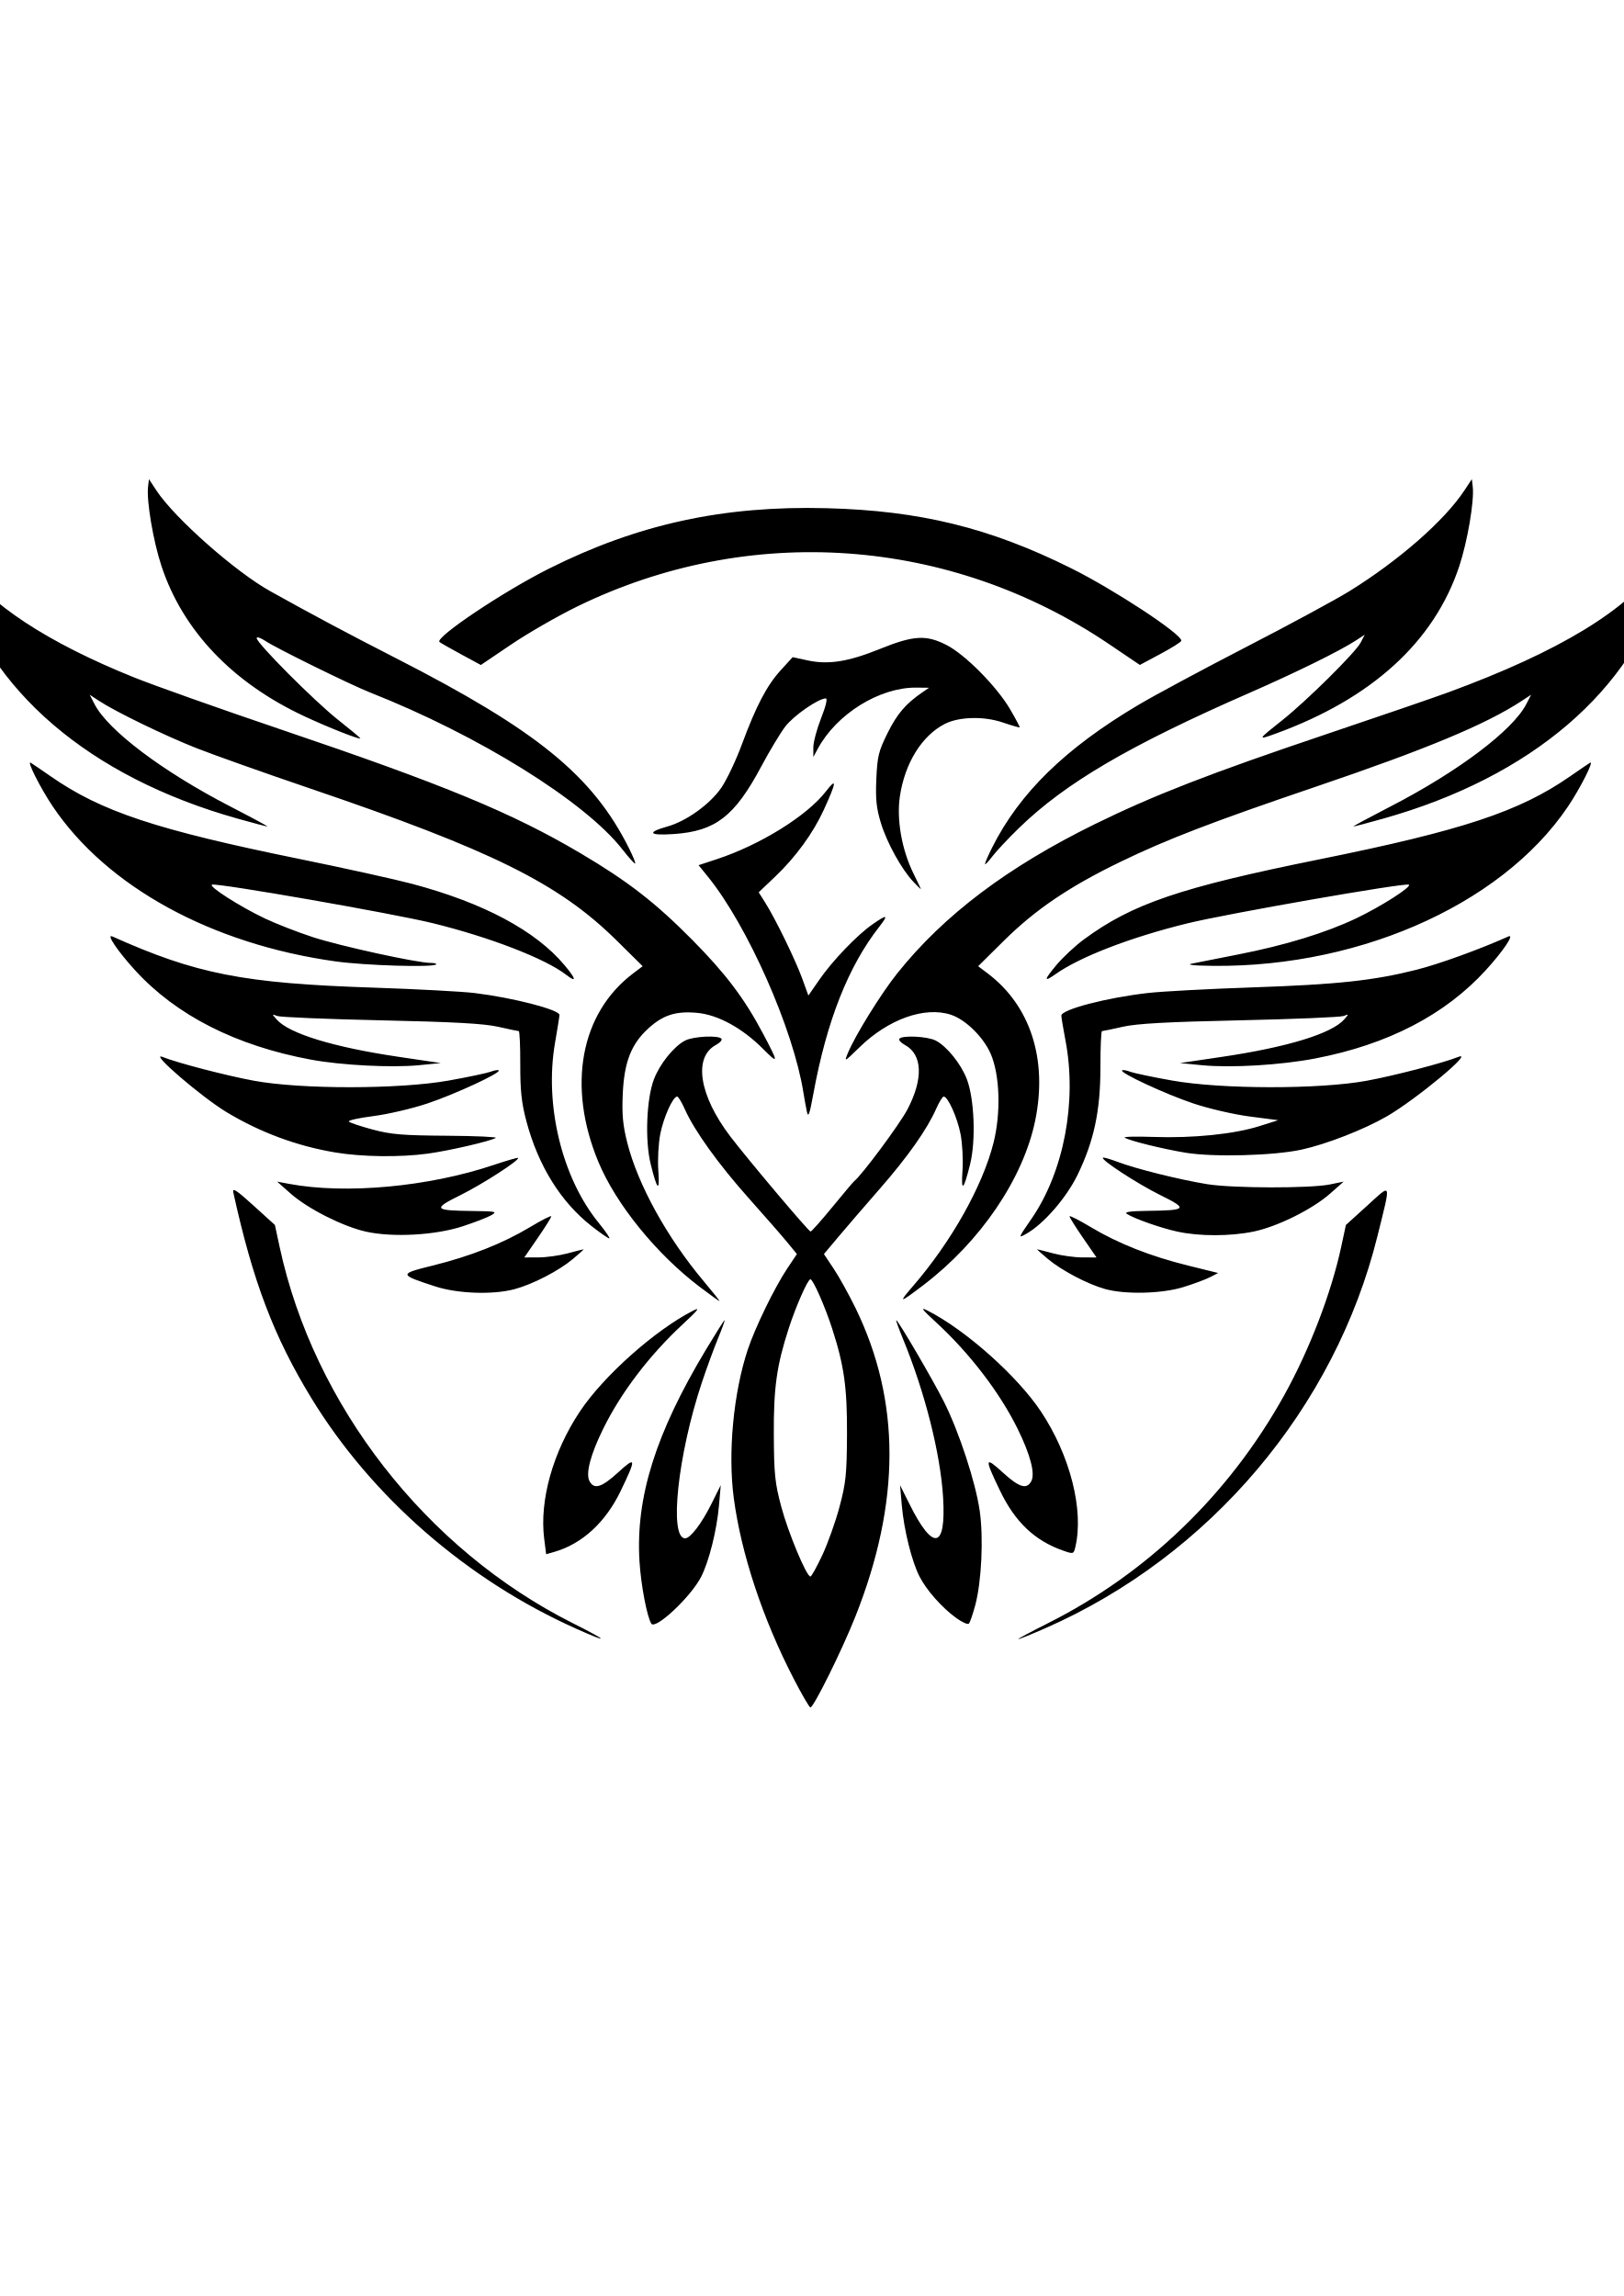
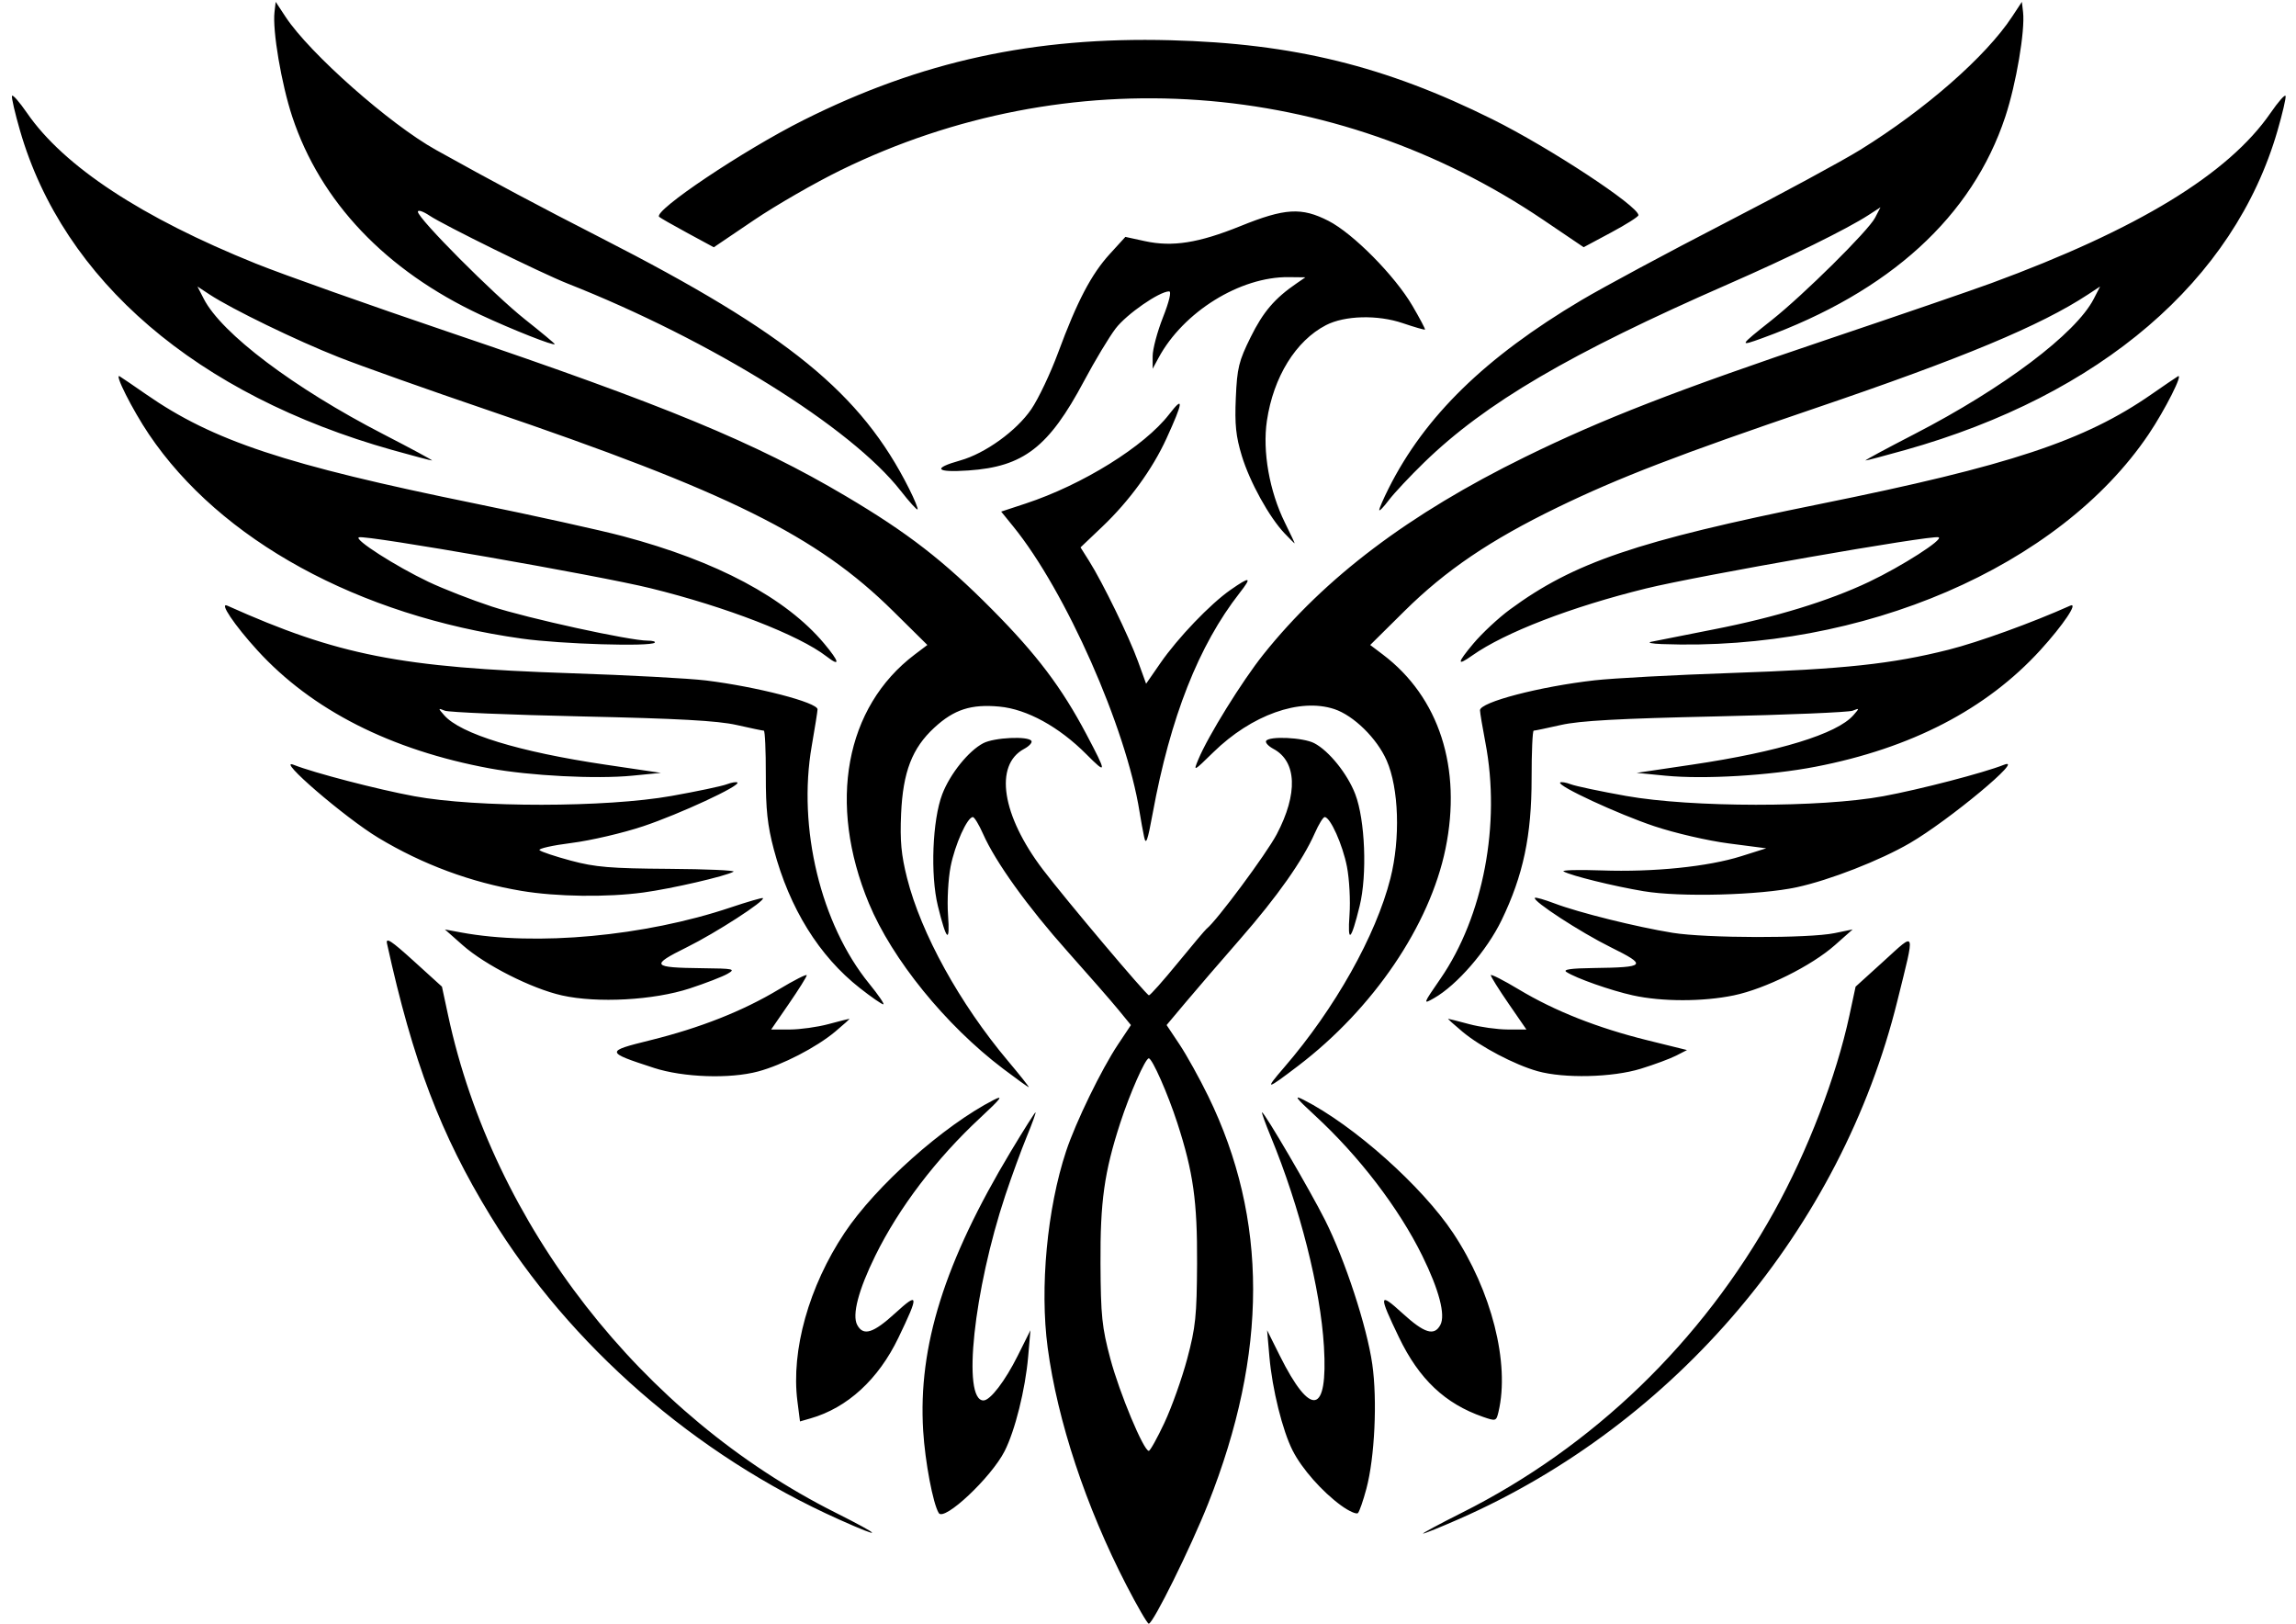
- <svg xmlns="http://www.w3.org/2000/svg" width="210mm" height="297mm" viewBox="0 0 210 297" version="1.1" id="svg8">
+ <svg xmlns="http://www.w3.org/2000/svg" viewBox="0 0 297 210" version="1.1" id="svg8">
  <defs id="defs2" />
  <g id="layer1">
-     <path style="fill:#000000;stroke-width:0.353" d="m 102.611,217.074 c -3.964,-7.682 -6.748,-16.083 -7.704,-23.253 -0.784,-5.872 -0.055,-13.628 1.807,-19.248 0.94,-2.836 3.463,-8.024 5.087,-10.458 l 1.264,-1.895 -1.247,-1.522 c -0.686,-0.837 -2.921,-3.398 -4.967,-5.69 -3.909,-4.38 -7.055,-8.759 -8.276,-11.52 -0.4,-0.904 -0.849,-1.644 -0.999,-1.644 -0.546,0 -1.761,2.705 -2.181,4.856 -0.237,1.216 -0.351,3.336 -0.252,4.711 0.207,2.895 -0.149,2.587 -0.994,-0.858 -0.748,-3.053 -0.538,-8.424 0.43,-10.952 0.761,-1.99 2.583,-4.253 4.025,-4.998 1.08,-0.559 4.407,-0.714 4.712,-0.22 0.102,0.165 -0.22,0.516 -0.715,0.781 -2.959,1.584 -2.191,6.52 1.84,11.824 2.21,2.908 10.148,12.319 10.391,12.319 0.125,0 1.397,-1.429 2.825,-3.175 1.429,-1.746 2.701,-3.254 2.828,-3.351 0.956,-0.732 5.861,-7.34 6.868,-9.254 2.091,-3.972 1.967,-7.134 -0.327,-8.362 -0.495,-0.265 -0.817,-0.616 -0.715,-0.781 0.305,-0.494 3.632,-0.338 4.712,0.22 1.441,0.745 3.264,3.008 4.025,4.998 0.967,2.529 1.178,7.899 0.43,10.952 -0.844,3.446 -1.201,3.754 -0.994,0.858 0.098,-1.376 -0.015,-3.496 -0.252,-4.711 -0.42,-2.152 -1.634,-4.856 -2.181,-4.856 -0.149,0 -0.585,0.708 -0.968,1.574 -1.187,2.684 -3.663,6.198 -7.305,10.367 -1.923,2.202 -4.334,5 -5.357,6.219 l -1.86,2.215 1.264,1.895 c 0.695,1.042 1.961,3.324 2.813,5.07 5.872,12.034 5.868,25.127 -0.013,39.934 -1.725,4.344 -5.388,11.748 -5.813,11.748 -0.135,0 -1.126,-1.707 -2.202,-3.792 z m 3.738,-15.9 c 0.712,-1.517 1.715,-4.335 2.23,-6.262 0.823,-3.082 0.939,-4.203 0.966,-9.324 0.032,-6.094 -0.37,-8.955 -1.936,-13.78 -0.931,-2.868 -2.46,-6.329 -2.796,-6.329 -0.336,0 -1.865,3.461 -2.796,6.329 -1.566,4.824 -1.968,7.686 -1.936,13.78 0.027,5.121 0.143,6.242 0.966,9.324 0.896,3.356 3.261,9.02 3.766,9.02 0.133,0 0.824,-1.241 1.536,-2.759 z m -31.894,9.478 C 60.388,204.351 48.092,193.641 40.303,180.907 c -4.881,-7.98 -7.598,-15.133 -10.129,-26.666 -0.144,-0.657 0.403,-0.301 2.599,1.692 l 2.782,2.524 0.605,2.814 c 4.408,20.511 18.948,39.173 37.954,48.714 4.634,2.326 4.809,2.669 0.34,0.668 z m 61.057,-0.668 c 12.848,-6.449 23.485,-16.713 30.586,-29.513 3.278,-5.908 6.082,-13.216 7.368,-19.2 l 0.605,-2.814 2.761,-2.505 c 3.2,-2.904 3.092,-3.22 1.335,3.884 -5.514,22.304 -21.695,41.435 -42.943,50.77 -1.803,0.792 -3.391,1.436 -3.528,1.43 -0.137,-0.006 1.58,-0.929 3.815,-2.051 z m -51.278,0.039 c -0.562,-0.91 -1.34,-5.016 -1.527,-8.058 -0.509,-8.278 2.085,-16.539 8.597,-27.384 1.259,-2.096 2.343,-3.811 2.41,-3.811 0.067,0 -0.319,1.072 -0.859,2.381 -0.539,1.31 -1.483,3.889 -2.096,5.733 -3.102,9.324 -4.253,20.108 -2.146,20.108 0.667,0 2.122,-1.9 3.366,-4.394 l 1.239,-2.485 -0.226,2.602 c -0.278,3.203 -1.288,7.25 -2.309,9.25 -1.319,2.586 -5.925,6.91 -6.451,6.057 z m 39.428,-0.734 c -1.857,-1.35 -3.837,-3.591 -4.744,-5.37 -0.999,-1.957 -2.009,-6.027 -2.285,-9.204 l -0.226,-2.602 1.239,2.485 c 3.053,6.122 4.729,5.781 4.33,-0.879 -0.34,-5.687 -2.355,-13.645 -5.206,-20.567 -0.539,-1.31 -0.926,-2.381 -0.859,-2.381 0.238,0 4.72,7.664 6.177,10.562 1.957,3.892 4.095,10.417 4.623,14.106 0.504,3.522 0.238,9.146 -0.576,12.197 -0.311,1.164 -0.683,2.239 -0.827,2.389 -0.144,0.15 -0.885,-0.182 -1.647,-0.736 z M 70.383,199.052 c -0.63,-4.96 1.124,-11.222 4.612,-16.464 3.059,-4.597 9.721,-10.531 14.649,-13.048 0.969,-0.495 0.68,-0.115 -1.341,1.761 -4.315,4.008 -7.973,8.813 -10.286,13.512 -1.653,3.359 -2.294,5.809 -1.774,6.782 0.599,1.119 1.567,0.82 3.72,-1.148 2.318,-2.119 2.357,-1.833 0.321,2.398 -1.968,4.091 -4.997,6.87 -8.621,7.909 l -1.027,0.294 z m 67.184,1.553 c -3.721,-1.288 -6.266,-3.694 -8.236,-7.784 -2.024,-4.204 -1.984,-4.49 0.332,-2.374 2.153,1.968 3.121,2.267 3.72,1.148 0.52,-0.972 -0.121,-3.423 -1.774,-6.782 -2.293,-4.658 -6.187,-9.748 -10.499,-13.721 -1.916,-1.766 -2.129,-2.059 -1.128,-1.55 4.901,2.49 11.588,8.445 14.649,13.045 3.773,5.671 5.575,12.767 4.448,17.524 -0.217,0.916 -0.257,0.929 -1.513,0.494 z M 90.521,166.484 c -5.616,-4.252 -10.861,-10.718 -13.133,-16.192 -4.064,-9.789 -2.324,-19.222 4.495,-24.375 l 1.235,-0.933 -3.351,-3.313 c -7.476,-7.39 -16.077,-11.656 -39.688,-19.686 -5.821,-1.98 -12.409,-4.318 -14.64,-5.197 -4.105,-1.617 -10.477,-4.709 -12.652,-6.141 l -1.187,-0.781 0.619,1.207 c 1.747,3.403 8.834,8.745 17.589,13.26 2.738,1.412 4.887,2.572 4.775,2.577 -0.112,0.006 -1.858,-0.455 -3.881,-1.024 C 11.548,100.497 -1.528,89.288 -5.782,74.611 c -0.494,-1.705 -0.851,-3.243 -0.793,-3.417 0.058,-0.174 0.719,0.575 1.469,1.663 3.607,5.237 11.23,10.255 22.432,14.765 2.621,1.055 11.193,4.095 19.05,6.756 21.103,7.146 29.879,10.773 38.721,16.005 6.096,3.607 9.624,6.34 14.375,11.132 4.37,4.409 6.801,7.626 9.227,12.214 2.023,3.825 2.023,3.994 -3e-4,1.961 -2.684,-2.696 -5.828,-4.42 -8.521,-4.671 -2.776,-0.259 -4.445,0.28 -6.375,2.059 -2.18,2.009 -3.077,4.335 -3.26,8.446 -0.117,2.641 0.011,4.023 0.583,6.287 1.377,5.446 5.164,12.307 9.897,17.933 1.183,1.407 2.095,2.558 2.026,2.558 -0.069,0 -1.207,-0.819 -2.529,-1.819 z m 27.573,-0.135 c 4.951,-5.735 8.982,-12.909 10.395,-18.498 0.988,-3.906 0.831,-8.826 -0.368,-11.554 -0.952,-2.167 -3.237,-4.407 -5.133,-5.033 -3.383,-1.116 -8.107,0.57 -11.85,4.231 -1.948,1.905 -1.975,1.918 -1.472,0.706 0.948,-2.286 4.287,-7.675 6.373,-10.286 6.034,-7.551 14.284,-13.776 25.639,-19.347 7.564,-3.711 14.838,-6.536 29.81,-11.578 6.888,-2.319 14.032,-4.772 15.875,-5.45 14.376,-5.287 23.244,-10.692 27.369,-16.682 0.75,-1.089 1.411,-1.837 1.469,-1.663 0.058,0.174 -0.299,1.711 -0.793,3.417 -4.253,14.677 -17.33,25.886 -36.484,31.274 -2.022,0.569 -3.769,1.03 -3.881,1.024 -0.112,-0.006 2.037,-1.165 4.775,-2.577 8.755,-4.514 15.842,-9.857 17.589,-13.26 l 0.619,-1.207 -1.187,0.781 c -4.638,3.051 -12.296,6.243 -26.763,11.154 -13.242,4.495 -19.238,6.803 -25.224,9.71 -6.59,3.2 -10.946,6.151 -14.993,10.156 l -3.351,3.317 1.235,0.933 c 5.528,4.178 7.769,11.121 6.144,19.029 -1.544,7.511 -7.073,15.658 -14.434,21.267 -3.172,2.417 -3.343,2.434 -1.36,0.136 z m -61.788,0.061 c -4.745,-1.543 -4.754,-1.612 -0.345,-2.702 4.881,-1.206 9.078,-2.864 12.593,-4.977 1.509,-0.907 2.744,-1.534 2.744,-1.393 0,0.141 -0.785,1.396 -1.744,2.788 l -1.744,2.532 1.833,-0.004 c 1.008,-0.002 2.706,-0.239 3.773,-0.525 1.067,-0.286 1.995,-0.523 2.062,-0.525 0.067,-0.002 -0.559,0.565 -1.392,1.26 -1.849,1.545 -5.178,3.264 -7.549,3.899 -2.78,0.744 -7.338,0.587 -10.231,-0.354 z m 86.607,0.329 c -2.239,-0.625 -5.593,-2.387 -7.373,-3.874 -0.832,-0.695 -1.459,-1.263 -1.392,-1.26 0.067,0.002 0.995,0.239 2.062,0.525 1.067,0.286 2.765,0.523 3.773,0.525 l 1.833,0.004 -1.744,-2.532 c -0.959,-1.393 -1.744,-2.648 -1.744,-2.788 0,-0.141 1.235,0.486 2.744,1.393 3.517,2.114 7.713,3.772 12.599,4.979 l 3.879,0.958 -1.056,0.544 c -0.581,0.299 -2.145,0.879 -3.475,1.288 -2.775,0.855 -7.498,0.966 -10.105,0.239 z m -66.408,-8.14 c -3.994,-3.135 -6.896,-7.811 -8.429,-13.579 -0.625,-2.352 -0.795,-3.93 -0.787,-7.32 0.006,-2.377 -0.082,-4.322 -0.195,-4.322 -0.113,0 -1.317,-0.251 -2.675,-0.558 -1.84,-0.416 -5.708,-0.629 -15.169,-0.837 -6.985,-0.153 -13.017,-0.406 -13.406,-0.56 -0.685,-0.273 -0.687,-0.26 -0.07,0.445 1.604,1.83 7.326,3.585 15.768,4.836 l 5.468,0.81 -2.821,0.275 c -3.524,0.344 -10.022,0.011 -13.948,-0.714 -9.696,-1.792 -17.436,-5.722 -22.764,-11.558 -2.265,-2.482 -3.799,-4.763 -2.943,-4.38 10.843,4.86 16.95,6.061 33.657,6.615 5.627,0.187 11.58,0.505 13.229,0.707 4.972,0.61 10.936,2.154 10.936,2.832 0,0.178 -0.256,1.793 -0.569,3.588 -1.399,8.018 0.885,17.46 5.633,23.29 0.906,1.112 1.526,2.022 1.379,2.022 -0.148,-1.2e-4 -1.18,-0.716 -2.294,-1.59 z m 56.889,-0.923 c 4.199,-6.096 5.926,-15.163 4.403,-23.12 -0.291,-1.521 -0.529,-2.951 -0.529,-3.178 -1.1e-4,-0.795 5.857,-2.324 11.228,-2.932 1.81,-0.205 7.842,-0.528 13.406,-0.718 11.051,-0.378 15.714,-0.878 21.282,-2.281 2.919,-0.736 8.179,-2.64 11.906,-4.311 0.851,-0.382 -0.674,1.894 -2.919,4.353 -5.284,5.79 -12.662,9.615 -22.031,11.423 -4.484,0.865 -10.901,1.248 -14.706,0.877 l -2.821,-0.275 5.468,-0.81 c 8.442,-1.251 14.164,-3.006 15.768,-4.836 0.617,-0.704 0.615,-0.717 -0.07,-0.445 -0.388,0.155 -6.421,0.407 -13.406,0.56 -9.461,0.208 -13.33,0.421 -15.169,0.837 -1.358,0.307 -2.563,0.558 -2.678,0.558 -0.115,0 -0.207,2.103 -0.205,4.674 0.004,5.611 -0.821,9.509 -2.942,13.894 -1.441,2.979 -4.379,6.368 -6.623,7.639 -1.1,0.623 -1.091,0.598 0.636,-1.91 z m -86.084,1.638 c -2.965,-0.663 -7.512,-2.964 -9.723,-4.921 l -1.742,-1.541 1.587,0.295 c 7.319,1.359 17.995,0.372 26.373,-2.438 1.696,-0.569 3.135,-0.986 3.196,-0.927 0.268,0.256 -4.611,3.409 -7.438,4.807 -3.631,1.796 -3.478,2.004 1.505,2.06 3.104,0.035 3.286,0.075 2.469,0.548 -0.485,0.281 -2.152,0.926 -3.704,1.434 -3.542,1.159 -9.055,1.46 -12.524,0.684 z m 104.951,-3.5e-4 c -2.17,-0.478 -5.583,-1.679 -6.526,-2.296 -0.368,-0.241 0.435,-0.358 2.646,-0.386 5.158,-0.066 5.31,-0.248 1.695,-2.036 -2.964,-1.466 -7.712,-4.559 -7.431,-4.84 0.073,-0.073 0.94,0.174 1.927,0.548 2.355,0.895 8.03,2.307 11.57,2.878 3.309,0.534 13.333,0.554 15.875,0.03 l 1.764,-0.363 -1.742,1.542 c -2.29,2.028 -6.818,4.277 -9.9,4.918 -3.014,0.627 -7.042,0.629 -9.878,0.003 z M 43.334,149.072 c -4.941,-0.831 -9.669,-2.584 -14.005,-5.194 -3.288,-1.979 -10.143,-7.887 -8.301,-7.154 1.973,0.785 8.227,2.412 11.818,3.075 6.106,1.127 18.793,1.115 25.187,-0.024 2.502,-0.446 4.945,-0.961 5.429,-1.144 0.484,-0.184 0.953,-0.261 1.044,-0.17 0.315,0.315 -5.654,3.084 -9.227,4.279 -1.982,0.663 -5.141,1.4 -7.02,1.637 -1.879,0.237 -3.292,0.556 -3.14,0.708 0.152,0.152 1.541,0.616 3.086,1.03 2.366,0.634 3.877,0.76 9.572,0.799 3.72,0.025 6.574,0.152 6.344,0.282 -0.786,0.443 -6.045,1.657 -8.811,2.034 -3.579,0.488 -8.527,0.423 -11.976,-0.157 z m 109.986,0.037 c -2.99,-0.502 -7.106,-1.516 -7.859,-1.937 -0.248,-0.139 1.424,-0.185 3.716,-0.103 5.087,0.181 10.422,-0.362 13.691,-1.393 l 2.446,-0.772 -3.679,-0.478 c -2.048,-0.266 -5.277,-1.012 -7.285,-1.685 -3.575,-1.196 -9.545,-3.965 -9.23,-4.281 0.09,-0.09 0.56,-0.013 1.044,0.17 0.484,0.184 2.927,0.699 5.429,1.144 6.394,1.138 19.081,1.151 25.187,0.024 3.591,-0.663 9.845,-2.29 11.818,-3.075 2.224,-0.885 -5.396,5.458 -9.224,7.678 -2.933,1.701 -7.844,3.617 -11.06,4.314 -3.618,0.785 -11.433,0.989 -14.993,0.392 z m -48.965,-5.324 c -0.123,-0.582 -0.325,-1.693 -0.448,-2.469 -1.311,-8.229 -7.235,-21.613 -12.364,-27.929 l -1.194,-1.471 2.381,-0.784 c 5.595,-1.843 11.655,-5.609 14.081,-8.752 1.46,-1.891 1.385,-1.23 -0.27,2.385 -1.372,2.998 -3.636,6.108 -6.265,8.611 l -2.151,2.047 0.84,1.331 c 1.322,2.094 3.914,7.414 4.789,9.827 l 0.797,2.199 1.399,-2.023 c 1.713,-2.476 4.883,-5.786 6.864,-7.168 1.951,-1.361 2.146,-1.297 0.902,0.295 -4.011,5.131 -6.794,12.185 -8.522,21.608 -0.496,2.705 -0.658,3.147 -0.838,2.293 z M 73.239,126.105 c -2.699,-2.093 -9.84,-4.859 -17.254,-6.683 -5.083,-1.251 -27.862,-5.229 -28.563,-4.988 -0.54,0.186 3.592,2.832 6.814,4.364 1.444,0.686 4.238,1.776 6.208,2.421 3.522,1.154 13.51,3.339 15.261,3.339 0.491,0 0.805,0.089 0.696,0.197 -0.407,0.407 -9.157,0.143 -12.994,-0.392 -16.045,-2.238 -29.571,-9.645 -36.568,-20.024 -1.614,-2.394 -3.448,-6.035 -2.856,-5.67 0.255,0.157 1.416,0.948 2.58,1.757 6.563,4.561 13.632,6.907 32.279,10.709 5.724,1.167 12.21,2.6 14.415,3.184 9.23,2.446 16.011,6.061 19.751,10.527 1.511,1.805 1.606,2.326 0.231,1.259 z m 63.378,-1.259 c 0.842,-1.006 2.452,-2.507 3.577,-3.335 6.262,-4.609 12.434,-6.709 30.412,-10.343 18.53,-3.746 25.899,-6.185 32.456,-10.742 1.164,-0.809 2.325,-1.6 2.58,-1.757 0.592,-0.365 -1.243,3.277 -2.859,5.675 -8.753,12.985 -28.042,21.296 -47.699,20.553 -0.97,-0.037 -1.446,-0.136 -1.058,-0.221 0.388,-0.085 3.146,-0.631 6.129,-1.215 6.044,-1.182 11.29,-2.787 15.235,-4.662 3.237,-1.538 7.354,-4.178 6.808,-4.365 -0.692,-0.238 -23.615,3.773 -28.663,5.016 -7.333,1.805 -13.834,4.311 -17.025,6.565 -1.539,1.087 -1.509,0.764 0.109,-1.168 z m -18.486,-10.783 c -1.514,-1.589 -3.421,-5.041 -4.203,-7.607 -0.583,-1.915 -0.703,-3.072 -0.588,-5.692 0.128,-2.929 0.287,-3.579 1.454,-5.94 1.222,-2.472 2.349,-3.793 4.49,-5.26 l 0.874,-0.599 -1.639,-0.018 c -4.757,-0.054 -10.332,3.407 -12.757,7.919 l -0.569,1.058 -0.002,-1.235 c -0.001,-0.679 0.452,-2.386 1.007,-3.792 0.617,-1.564 0.852,-2.556 0.605,-2.554 -0.961,0.008 -4.166,2.232 -5.236,3.633 -0.641,0.84 -2.039,3.163 -3.106,5.163 -3.453,6.474 -5.918,8.378 -11.323,8.749 -3.213,0.22 -3.565,-0.207 -0.807,-0.979 2.445,-0.685 5.508,-2.891 6.964,-5.017 0.697,-1.018 1.884,-3.518 2.638,-5.555 1.856,-5.021 3.243,-7.668 5.059,-9.658 l 1.527,-1.673 1.91,0.416 c 2.7,0.588 5.266,0.184 9.369,-1.476 4.359,-1.763 5.981,-1.859 8.622,-0.509 2.411,1.233 6.499,5.366 8.225,8.317 0.723,1.236 1.277,2.286 1.231,2.332 -0.046,0.046 -1.035,-0.239 -2.197,-0.634 -2.451,-0.832 -5.674,-0.746 -7.504,0.2 -2.963,1.532 -5.154,5.078 -5.791,9.372 -0.445,2.998 0.249,6.916 1.767,9.983 0.552,1.116 0.981,2.028 0.954,2.028 -0.028,0 -0.466,-0.437 -0.975,-0.97 z m -37.626,-4.181 c -4.86,-6.222 -18.586,-14.759 -32.667,-20.317 -2.511,-0.991 -12.129,-5.724 -13.494,-6.64 -0.631,-0.423 -1.147,-0.596 -1.147,-0.383 0,0.653 7.415,8.102 10.495,10.543 1.601,1.269 2.91,2.358 2.91,2.421 0,0.229 -4.133,-1.401 -7.262,-2.864 -9.292,-4.343 -15.693,-11.076 -18.454,-19.413 -1.065,-3.215 -1.951,-8.44 -1.739,-10.257 l 0.116,-0.993 0.972,1.475 c 2.349,3.565 10.188,10.498 14.726,13.026 5.607,3.122 10.029,5.479 16.228,8.649 18.268,9.341 25.437,15.182 30.144,24.559 0.521,1.038 0.89,1.944 0.82,2.015 -0.07,0.07 -0.812,-0.749 -1.649,-1.821 z m 46.888,1.876 c -0.002,-0.152 0.412,-1.104 0.92,-2.117 3.548,-7.07 9.465,-12.845 18.892,-18.441 2.144,-1.273 8.445,-4.659 14.002,-7.525 5.557,-2.866 11.556,-6.111 13.331,-7.211 6.407,-3.971 12.294,-9.132 14.864,-13.032 l 0.958,-1.454 0.116,0.993 c 0.212,1.817 -0.674,7.042 -1.739,10.257 -3.241,9.785 -11.323,17.154 -23.776,21.681 -2.367,0.86 -2.338,0.803 0.882,-1.747 3.12,-2.472 9.474,-8.761 10.13,-10.027 l 0.534,-1.03 -1.187,0.77 c -2.082,1.351 -7.713,4.123 -13.71,6.747 -15.535,6.798 -23.813,11.65 -29.808,17.473 -1.398,1.358 -2.961,3.025 -3.473,3.704 -0.512,0.679 -0.932,1.11 -0.934,0.958 z M 59.602,84.619 c -1.425,-0.772 -2.67,-1.483 -2.767,-1.58 -0.59,-0.594 8.285,-6.538 14.147,-9.475 11.506,-5.765 22.573,-8.176 35.934,-7.826 12.07,0.316 21.071,2.525 31.587,7.752 5.571,2.769 14.287,8.498 14.287,9.39 0,0.144 -1.208,0.908 -2.684,1.698 l -2.684,1.436 -3.931,-2.659 c -20.601,-13.935 -46.559,-15.782 -68.842,-4.899 -2.522,1.232 -6.357,3.438 -8.522,4.902 l -3.936,2.662 z" id="path899" />
+     <path style="fill:#000000;stroke-width:0.466" d="m 145.693,204.993 c -5.234,-10.142 -8.908,-21.232 -10.171,-30.698 -1.034,-7.752 -0.073,-17.991 2.386,-25.411 1.241,-3.744 4.572,-10.593 6.716,-13.807 l 1.668,-2.501 -1.646,-2.009 c -0.905,-1.105 -3.856,-4.485 -6.558,-7.512 -5.16,-5.782 -9.314,-11.563 -10.926,-15.208 -0.528,-1.194 -1.121,-2.171 -1.318,-2.171 -0.721,0 -2.325,3.571 -2.879,6.411 -0.313,1.605 -0.463,4.404 -0.333,6.22 0.273,3.822 -0.197,3.416 -1.312,-1.133 -0.988,-4.031 -0.71,-11.121 0.567,-14.459 1.005,-2.627 3.411,-5.615 5.313,-6.599 1.426,-0.737 5.817,-0.943 6.22,-0.291 0.134,0.218 -0.29,0.682 -0.944,1.031 -3.906,2.091 -2.892,8.607 2.429,15.609 2.918,3.839 13.397,16.263 13.718,16.263 0.165,0 1.844,-1.886 3.73,-4.192 1.886,-2.305 3.566,-4.296 3.734,-4.424 1.262,-0.966 7.738,-9.691 9.068,-12.217 2.76,-5.244 2.597,-9.419 -0.432,-11.04 -0.653,-0.35 -1.078,-0.814 -0.944,-1.031 0.403,-0.652 4.794,-0.447 6.22,0.291 1.903,0.984 4.308,3.971 5.313,6.599 1.277,3.338 1.555,10.428 0.567,14.459 -1.115,4.549 -1.586,4.955 -1.312,1.133 0.13,-1.816 -0.02,-4.615 -0.333,-6.22 -0.554,-2.84 -2.158,-6.411 -2.879,-6.411 -0.197,0 -0.772,0.935 -1.277,2.078 -1.567,3.543 -4.836,8.182 -9.644,13.686 -2.539,2.907 -5.722,6.601 -7.072,8.21 l -2.456,2.925 1.669,2.502 c 0.918,1.376 2.589,4.388 3.714,6.693 7.752,15.887 7.746,33.172 -0.017,52.72 -2.278,5.735 -7.114,15.509 -7.674,15.509 -0.178,0 -1.486,-2.253 -2.907,-5.007 z m 4.935,-20.99 c 0.94,-2.003 2.265,-5.723 2.944,-8.267 1.086,-4.069 1.24,-5.548 1.275,-12.309 0.042,-8.044 -0.488,-11.823 -2.555,-18.192 -1.229,-3.786 -3.247,-8.355 -3.691,-8.355 -0.444,0 -2.462,4.569 -3.691,8.355 -2.067,6.369 -2.598,10.147 -2.555,18.192 0.036,6.761 0.189,8.24 1.275,12.309 1.183,4.431 4.305,11.909 4.972,11.909 0.175,0 1.088,-1.639 2.028,-3.642 z m -42.106,12.512 C 89.952,188.196 73.719,174.058 63.436,157.246 56.992,146.711 53.405,137.268 50.064,122.042 c -0.19,-0.868 0.532,-0.397 3.432,2.233 l 3.673,3.333 0.798,3.716 c 5.819,27.078 25.015,51.716 50.106,64.31 6.117,3.071 6.349,3.524 0.449,0.881 z m 80.606,-0.881 c 16.962,-8.514 31.005,-22.064 40.379,-38.963 4.327,-7.8 8.029,-17.447 9.727,-25.347 l 0.798,-3.716 3.645,-3.307 c 4.225,-3.833 4.082,-4.25 1.763,5.128 -7.28,29.445 -28.642,54.701 -56.692,67.026 -2.381,1.046 -4.477,1.895 -4.657,1.887 -0.181,-0.008 2.086,-1.227 5.037,-2.708 z m -67.696,0.052 c -0.742,-1.202 -1.769,-6.622 -2.015,-10.637 -0.671,-10.928 2.753,-21.834 11.35,-36.152 1.661,-2.767 3.093,-5.031 3.182,-5.031 0.089,0 -0.421,1.415 -1.134,3.144 -0.712,1.729 -1.957,5.135 -2.767,7.568 -4.095,12.309 -5.614,26.547 -2.833,26.547 0.88,0 2.801,-2.509 4.443,-5.801 l 1.636,-3.281 -0.298,3.435 c -0.367,4.229 -1.701,9.572 -3.048,12.212 -1.742,3.414 -7.821,9.123 -8.516,7.997 z m 52.052,-0.969 c -2.451,-1.783 -5.065,-4.741 -6.263,-7.089 -1.318,-2.584 -2.652,-7.956 -3.016,-12.15 l -0.298,-3.435 1.636,3.281 c 4.03,8.082 6.243,7.633 5.717,-1.161 -0.449,-7.507 -3.108,-18.013 -6.873,-27.153 -0.712,-1.729 -1.222,-3.144 -1.134,-3.144 0.314,0 6.231,10.118 8.155,13.944 2.583,5.138 5.407,13.752 6.104,18.623 0.666,4.649 0.315,12.074 -0.761,16.102 -0.41,1.537 -0.901,2.956 -1.091,3.153 -0.19,0.197 -1.168,-0.24 -2.175,-0.972 z M 103.147,181.201 c -0.832,-6.548 1.484,-14.814 6.089,-21.735 4.038,-6.069 12.834,-13.903 19.339,-17.226 1.279,-0.653 0.898,-0.152 -1.77,2.325 -5.697,5.291 -10.526,11.634 -13.579,17.839 -2.183,4.435 -3.029,7.669 -2.342,8.953 0.79,1.477 2.068,1.082 4.911,-1.516 3.061,-2.797 3.111,-2.419 0.424,3.166 -2.598,5.401 -6.597,9.07 -11.381,10.442 l -1.355,0.389 z m 88.694,2.051 c -4.912,-1.701 -8.272,-4.877 -10.872,-10.277 -2.672,-5.55 -2.619,-5.928 0.438,-3.133 2.843,2.598 4.121,2.992 4.911,1.516 0.687,-1.283 -0.159,-4.518 -2.342,-8.953 -3.027,-6.15 -8.168,-12.869 -13.86,-18.114 -2.53,-2.331 -2.811,-2.718 -1.489,-2.046 6.471,3.288 15.299,11.149 19.339,17.221 4.982,7.487 7.359,16.855 5.872,23.134 -0.286,1.209 -0.339,1.226 -1.997,0.652 z M 129.733,138.205 c -7.414,-5.613 -14.338,-14.149 -17.338,-21.376 -5.365,-12.924 -3.068,-25.376 5.934,-32.18 l 1.63,-1.232 -4.424,-4.374 C 105.665,69.288 94.31,63.655 63.139,53.055 55.455,50.441 46.757,47.354 43.812,46.193 38.392,44.059 29.981,39.976 27.109,38.087 l -1.567,-1.031 0.818,1.593 c 2.306,4.492 11.662,11.545 23.221,17.505 3.615,1.864 6.452,3.395 6.304,3.402 -0.148,0.008 -2.453,-0.601 -5.123,-1.352 C 25.475,51.092 8.212,36.293 2.597,16.917 1.944,14.666 1.473,12.636 1.55,12.406 c 0.077,-0.23 0.949,0.759 1.939,2.196 4.761,6.913 14.826,13.538 29.614,19.493 3.46,1.393 14.777,5.407 25.149,8.919 27.86,9.433 39.446,14.222 51.119,21.13 8.048,4.762 12.706,8.369 18.978,14.697 5.77,5.82 8.979,10.068 12.182,16.124 2.67,5.049 2.67,5.272 -4e-4,2.589 -3.543,-3.559 -7.694,-5.835 -11.249,-6.166 -3.665,-0.342 -5.868,0.369 -8.416,2.718 -2.878,2.653 -4.063,5.722 -4.304,11.15 -0.155,3.486 0.015,5.312 0.77,8.299 1.818,7.189 6.817,16.247 13.066,23.675 1.562,1.857 2.766,3.377 2.674,3.377 -0.092,0 -1.594,-1.081 -3.339,-2.401 z m 36.401,-0.178 c 6.536,-7.572 11.858,-17.042 13.724,-24.421 1.304,-5.156 1.097,-11.652 -0.486,-15.254 -1.257,-2.861 -4.274,-5.818 -6.777,-6.644 -4.466,-1.474 -10.702,0.753 -15.644,5.586 -2.571,2.515 -2.607,2.532 -1.943,0.931 1.251,-3.018 5.66,-10.132 8.414,-13.579 7.966,-9.968 18.858,-18.187 33.847,-25.542 9.986,-4.9 19.588,-8.629 39.354,-15.285 9.093,-3.062 18.524,-6.299 20.958,-7.194 18.978,-6.98 30.686,-14.116 36.131,-22.023 0.99,-1.437 1.863,-2.426 1.939,-2.196 0.077,0.23 -0.395,2.259 -1.047,4.511 -5.615,19.376 -22.879,34.174 -48.165,41.287 -2.67,0.751 -4.975,1.36 -5.123,1.352 -0.148,-0.008 2.689,-1.538 6.304,-3.402 11.558,-5.96 20.914,-13.013 23.221,-17.505 l 0.818,-1.593 -1.567,1.031 c -6.123,4.028 -16.232,8.241 -35.332,14.725 -17.482,5.934 -25.398,8.982 -33.3,12.819 -8.7,4.225 -14.451,8.12 -19.793,13.408 l -4.424,4.379 1.63,1.232 c 7.297,5.515 10.257,14.682 8.111,25.122 -2.038,9.915 -9.338,20.671 -19.056,28.076 -4.188,3.191 -4.414,3.214 -1.795,0.18 z m -81.57,0.08 c -6.265,-2.038 -6.276,-2.129 -0.455,-3.566 6.443,-1.592 11.984,-3.781 16.625,-6.571 1.993,-1.198 3.623,-2.025 3.623,-1.839 0,0.186 -1.036,1.842 -2.303,3.681 l -2.303,3.343 2.419,-0.005 c 1.331,-0.003 3.572,-0.315 4.981,-0.693 1.409,-0.378 2.634,-0.69 2.722,-0.693 0.088,-0.003 -0.739,0.746 -1.838,1.664 -2.441,2.039 -6.836,4.31 -9.966,5.148 -3.67,0.983 -9.688,0.775 -13.506,-0.467 z m 114.336,0.434 c -2.956,-0.825 -7.384,-3.151 -9.733,-5.114 -1.099,-0.918 -1.926,-1.667 -1.838,-1.664 0.088,0.003 1.313,0.315 2.722,0.693 1.409,0.378 3.65,0.69 4.981,0.693 l 2.419,0.005 -2.303,-3.343 c -1.267,-1.839 -2.303,-3.495 -2.303,-3.681 0,-0.186 1.63,0.642 3.623,1.839 4.643,2.79 10.182,4.979 16.633,6.573 l 5.12,1.265 -1.395,0.718 c -0.767,0.395 -2.831,1.16 -4.587,1.701 -3.664,1.128 -9.898,1.276 -13.341,0.315 z m -87.67,-10.746 c -5.272,-4.139 -9.104,-10.312 -11.128,-17.926 -0.825,-3.106 -1.049,-5.188 -1.039,-9.664 0.007,-3.138 -0.109,-5.705 -0.258,-5.705 -0.149,0 -1.738,-0.332 -3.531,-0.737 -2.429,-0.549 -7.535,-0.831 -20.026,-1.105 -9.221,-0.203 -17.185,-0.535 -17.698,-0.739 -0.904,-0.36 -0.907,-0.343 -0.092,0.587 2.118,2.416 9.672,4.732 20.817,6.384 l 7.219,1.07 -3.724,0.363 c -4.653,0.454 -13.231,0.014 -18.414,-0.943 -12.801,-2.365 -23.019,-7.554 -30.052,-15.259 -2.991,-3.277 -5.015,-6.288 -3.886,-5.782 14.314,6.416 22.377,8.001 44.433,8.733 7.428,0.246 15.288,0.667 17.465,0.934 6.563,0.805 14.438,2.844 14.438,3.738 0,0.235 -0.338,2.367 -0.752,4.736 -1.847,10.585 1.168,23.05 7.437,30.746 1.196,1.468 2.015,2.67 1.82,2.669 -0.195,-1.6e-4 -1.558,-0.945 -3.029,-2.1 z m 75.103,-1.218 c 5.544,-8.047 7.823,-20.017 5.813,-30.523 -0.384,-2.008 -0.699,-3.895 -0.699,-4.195 -1.4e-4,-1.049 7.733,-3.069 14.823,-3.871 2.389,-0.27 10.353,-0.697 17.698,-0.948 14.589,-0.499 20.745,-1.159 28.096,-3.011 3.853,-0.971 10.798,-3.486 15.718,-5.691 1.124,-0.504 -0.89,2.5 -3.853,5.747 -6.976,7.643 -16.716,12.693 -29.085,15.08 -5.919,1.142 -14.391,1.647 -19.414,1.157 l -3.724,-0.363 7.219,-1.07 c 11.145,-1.651 18.699,-3.968 20.817,-6.384 0.815,-0.93 0.812,-0.947 -0.092,-0.587 -0.512,0.204 -8.476,0.537 -17.698,0.739 -12.491,0.275 -17.598,0.556 -20.026,1.105 -1.793,0.405 -3.384,0.737 -3.535,0.737 -0.151,0 -0.273,2.777 -0.27,6.171 0.005,7.407 -1.084,12.554 -3.884,18.343 -1.902,3.932 -5.781,8.407 -8.744,10.085 -1.452,0.823 -1.441,0.789 0.84,-2.522 z m -113.646,2.163 c -3.914,-0.876 -9.917,-3.914 -12.837,-6.496 l -2.3,-2.034 2.096,0.389 c 9.663,1.794 23.757,0.491 34.817,-3.219 2.239,-0.751 4.138,-1.302 4.22,-1.224 0.354,0.338 -6.087,4.5 -9.82,6.347 -4.793,2.371 -4.592,2.646 1.987,2.719 4.098,0.045 4.339,0.099 3.26,0.723 -0.64,0.37 -2.841,1.222 -4.89,1.893 -4.676,1.53 -11.954,1.927 -16.533,0.903 z m 138.554,-4.6e-4 c -2.864,-0.632 -7.37,-2.216 -8.616,-3.031 -0.486,-0.318 0.575,-0.473 3.493,-0.51 6.81,-0.087 7.01,-0.327 2.238,-2.688 -3.913,-1.935 -10.182,-6.018 -9.81,-6.39 0.097,-0.097 1.241,0.229 2.544,0.724 3.109,1.181 10.602,3.045 15.274,3.8 4.369,0.706 17.602,0.731 20.958,0.04 l 2.329,-0.479 -2.3,2.036 c -3.023,2.677 -9.001,5.646 -13.069,6.493 -3.979,0.828 -9.297,0.83 -13.04,0.004 z M 67.438,115.219 C 60.915,114.122 54.673,111.807 48.948,108.362 44.608,105.75 35.557,97.95 37.99,98.918 c 2.605,1.037 10.861,3.185 15.602,4.06 8.061,1.487 24.81,1.471 33.251,-0.032 3.303,-0.588 6.528,-1.268 7.167,-1.511 0.639,-0.243 1.259,-0.344 1.378,-0.225 0.416,0.416 -7.465,4.072 -12.181,5.65 -2.617,0.876 -6.787,1.848 -9.268,2.162 -2.481,0.313 -4.346,0.734 -4.145,0.935 0.201,0.201 2.034,0.813 4.074,1.359 3.123,0.837 5.119,1.004 12.637,1.054 4.911,0.033 8.679,0.2 8.375,0.372 -1.037,0.585 -7.981,2.188 -11.632,2.685 -4.725,0.644 -11.258,0.558 -15.811,-0.208 z m 145.201,0.049 c -3.948,-0.662 -9.381,-2.001 -10.376,-2.557 -0.327,-0.183 1.88,-0.244 4.906,-0.137 6.715,0.239 13.759,-0.477 18.075,-1.84 l 3.229,-1.019 -4.856,-0.631 c -2.704,-0.351 -6.966,-1.337 -9.618,-2.224 -4.72,-1.579 -12.602,-5.235 -12.185,-5.651 0.119,-0.119 0.739,-0.018 1.378,0.225 0.639,0.243 3.864,0.923 7.167,1.511 8.441,1.503 25.19,1.519 33.251,0.032 4.741,-0.875 12.997,-3.023 15.602,-4.06 2.935,-1.168 -7.124,7.205 -12.178,10.136 -3.872,2.246 -10.356,4.775 -14.602,5.696 -4.776,1.036 -15.094,1.306 -19.793,0.517 z m -64.642,-7.029 c -0.162,-0.768 -0.429,-2.235 -0.592,-3.26 -1.73,-10.864 -9.552,-28.533 -16.322,-36.871 l -1.576,-1.941 3.144,-1.035 c 7.387,-2.433 15.387,-7.405 18.589,-11.554 1.927,-2.496 1.828,-1.624 -0.357,3.149 -1.812,3.957 -4.8,8.064 -8.271,11.368 l -2.84,2.702 1.109,1.757 c 1.745,2.765 5.168,9.787 6.322,12.974 l 1.052,2.903 1.847,-2.67 c 2.262,-3.269 6.446,-7.639 9.062,-9.463 2.576,-1.796 2.833,-1.712 1.19,0.389 -5.296,6.773 -8.969,16.086 -11.251,28.526 -0.655,3.571 -0.869,4.155 -1.107,3.027 z M 106.918,84.899 C 103.354,82.136 93.927,78.484 84.14,76.076 77.429,74.424 47.357,69.173 46.432,69.491 c -0.714,0.245 4.742,3.739 8.996,5.761 1.906,0.906 5.594,2.344 8.196,3.197 4.65,1.523 17.835,4.408 20.148,4.408 0.649,0 1.062,0.117 0.919,0.26 -0.537,0.537 -12.089,0.189 -17.155,-0.518 C 46.354,79.645 28.497,69.866 19.26,56.163 c -2.13,-3.16 -4.552,-7.967 -3.771,-7.486 0.337,0.207 1.87,1.251 3.406,2.319 8.664,6.022 17.997,9.118 42.614,14.138 7.556,1.541 16.12,3.433 19.03,4.204 12.186,3.23 21.138,8.001 26.074,13.897 1.995,2.382 2.121,3.071 0.305,1.663 z m 83.67,-1.663 c 1.112,-1.328 3.237,-3.309 4.722,-4.403 8.266,-6.085 16.415,-8.857 40.149,-13.655 24.463,-4.946 34.191,-8.166 42.847,-14.182 1.537,-1.068 3.07,-2.112 3.406,-2.319 0.781,-0.481 -1.641,4.326 -3.775,7.491 -11.556,17.143 -37.021,28.115 -62.971,27.133 -1.281,-0.048 -1.909,-0.18 -1.397,-0.292 0.512,-0.112 4.153,-0.833 8.091,-1.603 7.979,-1.56 14.904,-3.68 20.113,-6.155 4.273,-2.031 9.708,-5.516 8.988,-5.763 -0.914,-0.314 -31.175,4.982 -37.841,6.622 -9.681,2.382 -18.263,5.692 -22.477,8.667 -2.031,1.435 -1.992,1.009 0.144,-1.541 z M 166.184,69.001 c -1.999,-2.098 -4.517,-6.655 -5.548,-10.042 -0.77,-2.528 -0.928,-4.055 -0.776,-7.515 0.169,-3.867 0.379,-4.724 1.92,-7.842 1.613,-3.263 3.101,-5.007 5.927,-6.944 l 1.153,-0.791 -2.163,-0.024 c -6.281,-0.071 -13.64,4.497 -16.842,10.454 l -0.751,1.397 -0.003,-1.63 c -0.001,-0.897 0.597,-3.149 1.33,-5.007 0.815,-2.065 1.125,-3.375 0.799,-3.372 -1.269,0.011 -5.5,2.946 -6.913,4.796 -0.847,1.109 -2.692,4.176 -4.1,6.817 -4.559,8.547 -7.813,11.061 -14.949,11.55 -4.242,0.291 -4.707,-0.273 -1.065,-1.293 3.228,-0.904 7.272,-3.817 9.194,-6.623 0.921,-1.344 2.488,-4.644 3.482,-7.334 2.451,-6.628 4.281,-10.123 6.679,-12.751 l 2.016,-2.209 2.522,0.549 c 3.565,0.776 6.952,0.242 12.368,-1.948 5.755,-2.328 7.896,-2.454 11.382,-0.672 3.183,1.627 8.58,7.085 10.859,10.98 0.955,1.632 1.686,3.017 1.626,3.078 -0.061,0.061 -1.366,-0.316 -2.9,-0.837 -3.236,-1.098 -7.491,-0.985 -9.906,0.264 -3.911,2.023 -6.804,6.704 -7.645,12.372 -0.587,3.957 0.328,9.13 2.333,13.179 0.729,1.473 1.296,2.678 1.259,2.678 -0.036,0 -0.615,-0.576 -1.287,-1.281 z M 116.512,63.481 C 110.096,55.267 91.975,43.997 73.385,36.659 70.071,35.351 57.373,29.103 55.571,27.893 c -0.832,-0.559 -1.514,-0.787 -1.514,-0.506 0,0.862 9.789,10.697 13.855,13.919 2.113,1.675 3.842,3.113 3.842,3.196 0,0.302 -5.456,-1.85 -9.588,-3.781 C 49.901,34.987 41.451,26.099 37.805,15.093 36.399,10.848 35.229,3.951 35.509,1.552 l 0.153,-1.311 1.284,1.948 c 3.101,4.706 13.449,13.859 19.441,17.196 7.402,4.122 13.24,7.234 21.424,11.418 24.117,12.332 33.581,20.043 39.796,32.422 0.688,1.37 1.175,2.567 1.083,2.66 -0.093,0.093 -1.072,-0.989 -2.177,-2.404 z m 61.901,2.477 c -0.003,-0.201 0.544,-1.458 1.214,-2.794 4.684,-9.333 12.496,-16.958 24.941,-24.345 2.831,-1.68 11.149,-6.151 18.485,-9.934 7.336,-3.783 15.256,-8.067 17.599,-9.52 8.459,-5.242 16.23,-12.056 19.623,-17.204 l 1.265,-1.919 0.153,1.311 c 0.28,2.399 -0.89,9.296 -2.296,13.541 -4.279,12.917 -14.949,22.647 -31.389,28.622 -3.124,1.136 -3.086,1.061 1.164,-2.307 4.119,-3.263 12.507,-11.566 13.373,-13.238 l 0.705,-1.36 -1.567,1.017 c -2.748,1.784 -10.182,5.443 -18.1,8.907 -20.508,8.974 -31.437,15.381 -39.352,23.068 -1.846,1.793 -3.909,3.994 -4.585,4.89 -0.676,0.897 -1.231,1.466 -1.234,1.265 z M 88.914,30.13 C 87.033,29.111 85.39,28.172 85.262,28.044 84.483,27.26 96.199,19.412 103.938,15.535 119.127,7.923 133.738,4.741 151.377,5.203 c 15.934,0.417 27.817,3.334 41.701,10.235 7.354,3.655 18.862,11.219 18.862,12.397 0,0.19 -1.594,1.199 -3.543,2.242 l -3.543,1.896 -5.189,-3.51 C 172.467,10.066 138.198,7.627 108.781,21.995 105.451,23.622 100.388,26.534 97.53,28.467 l -5.196,3.515 z" id="path899" />
  </g>
</svg>
